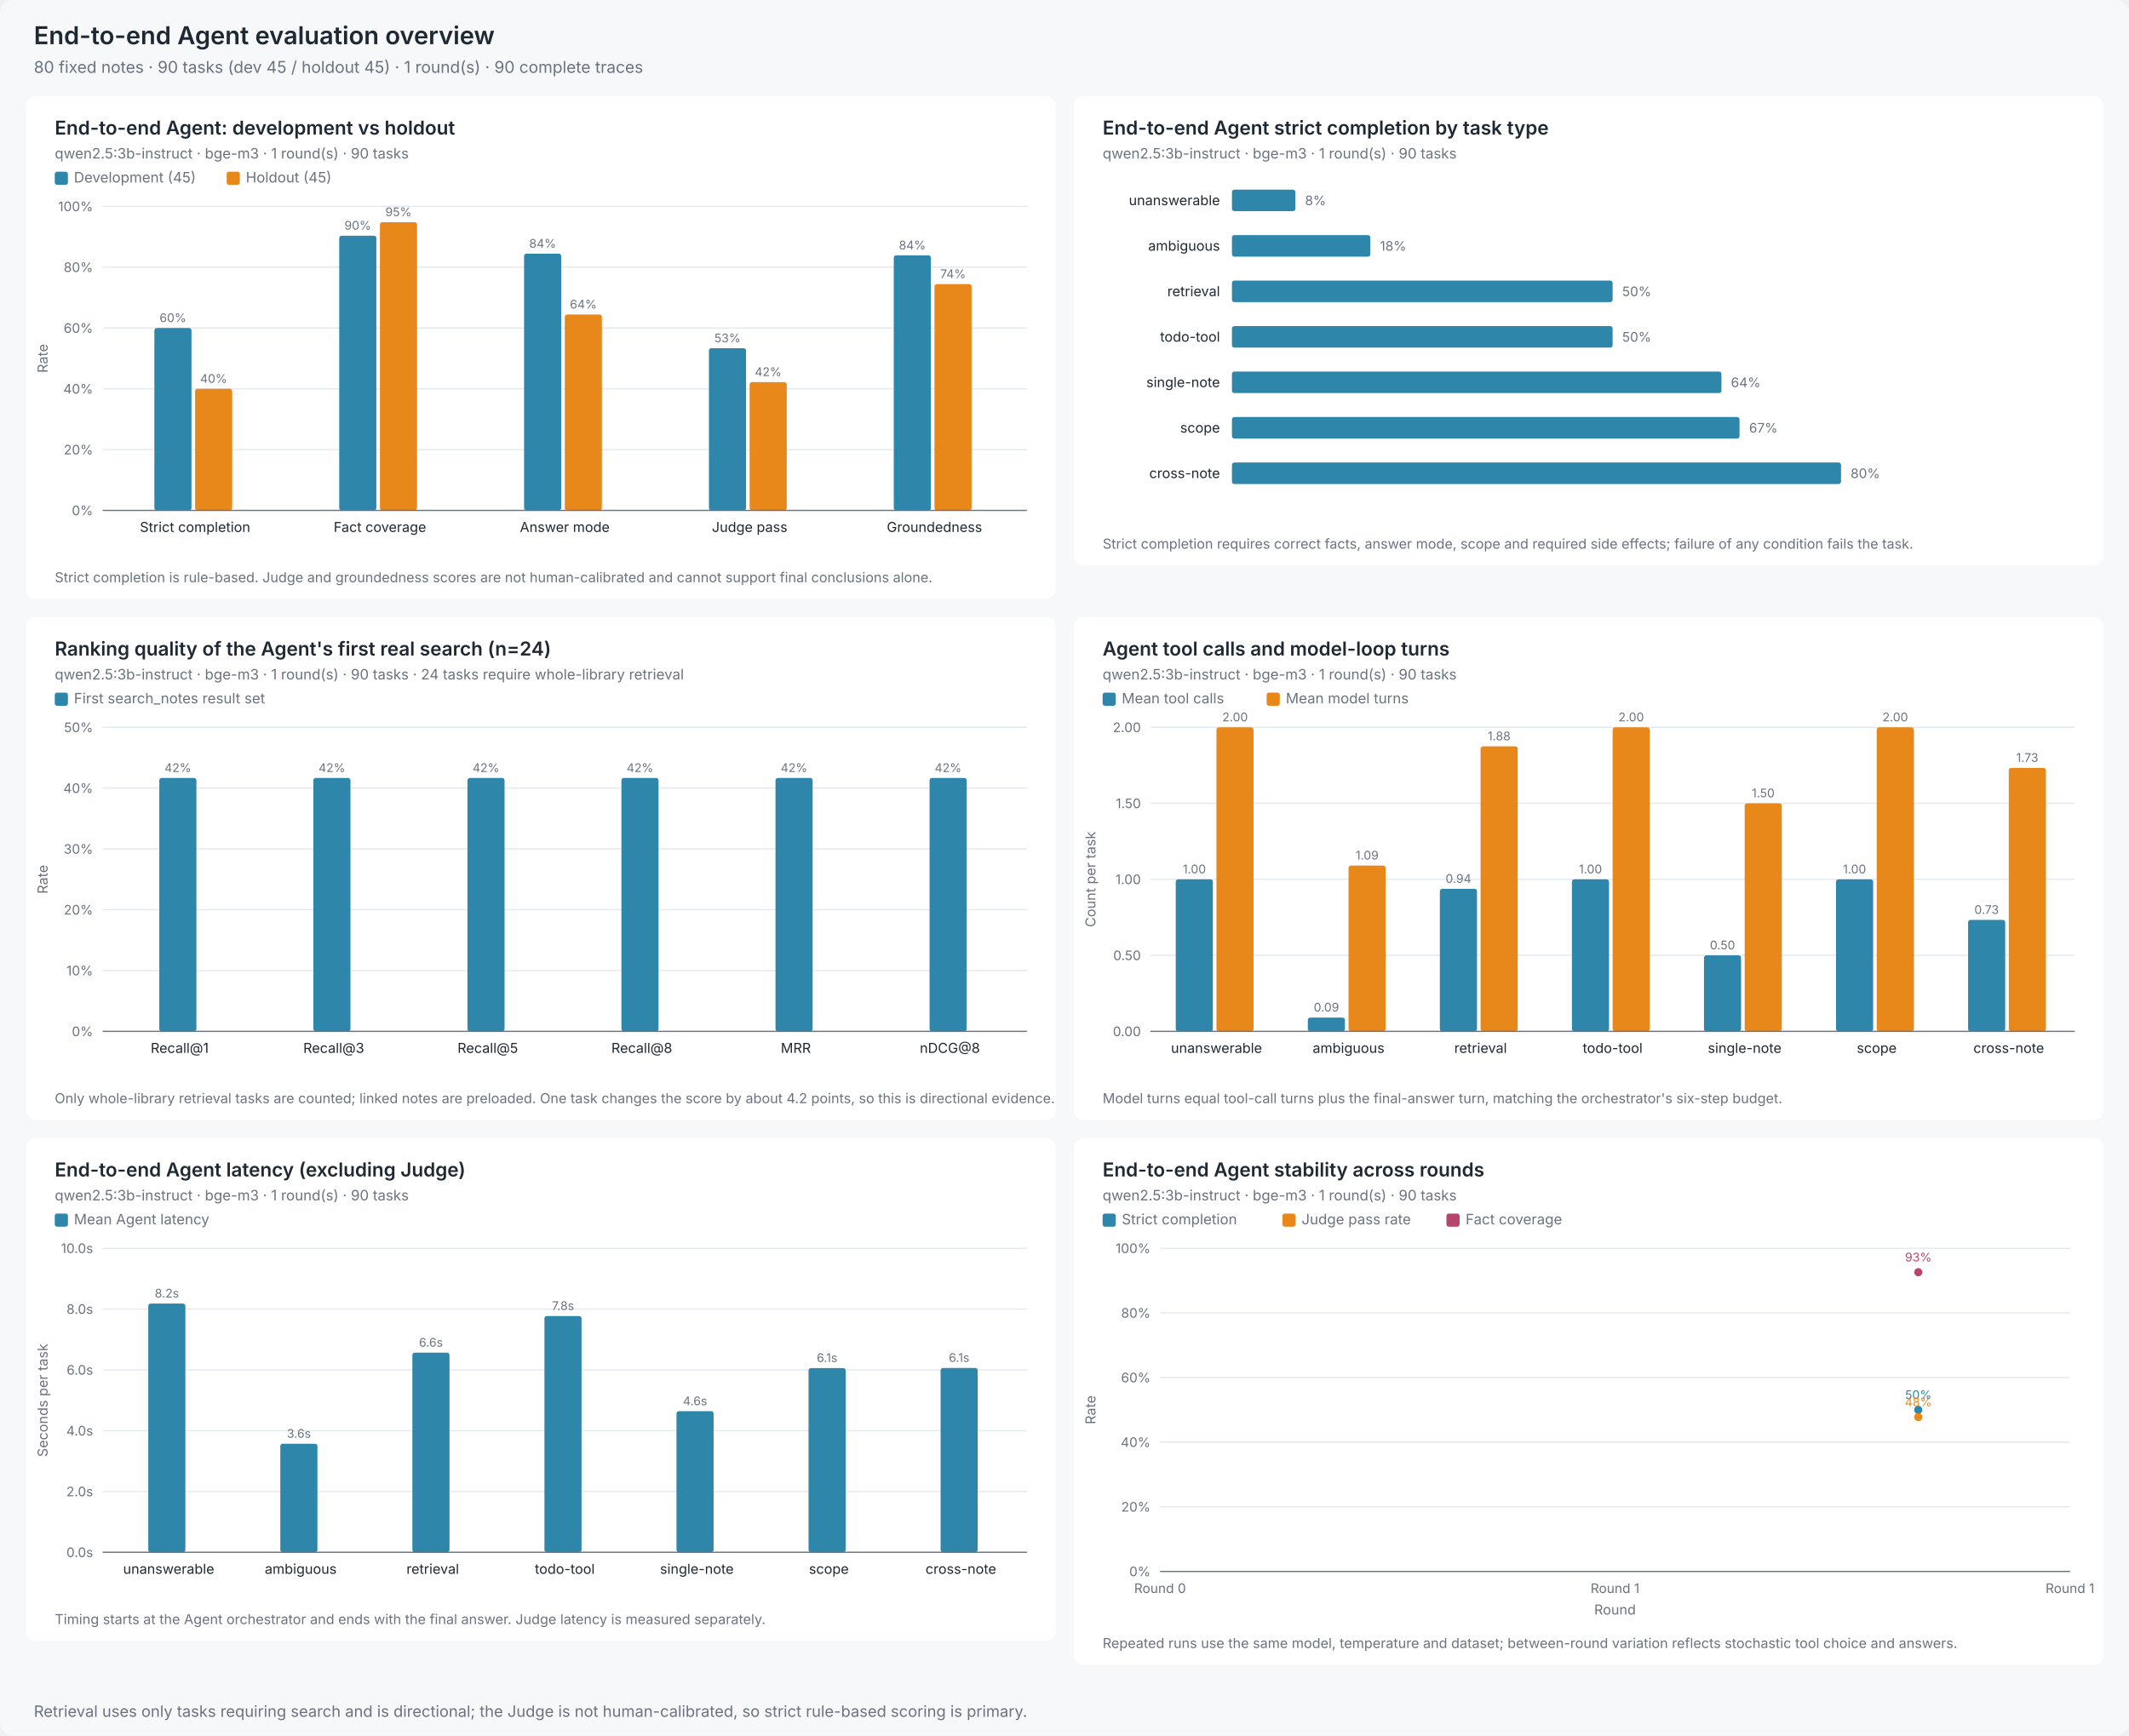
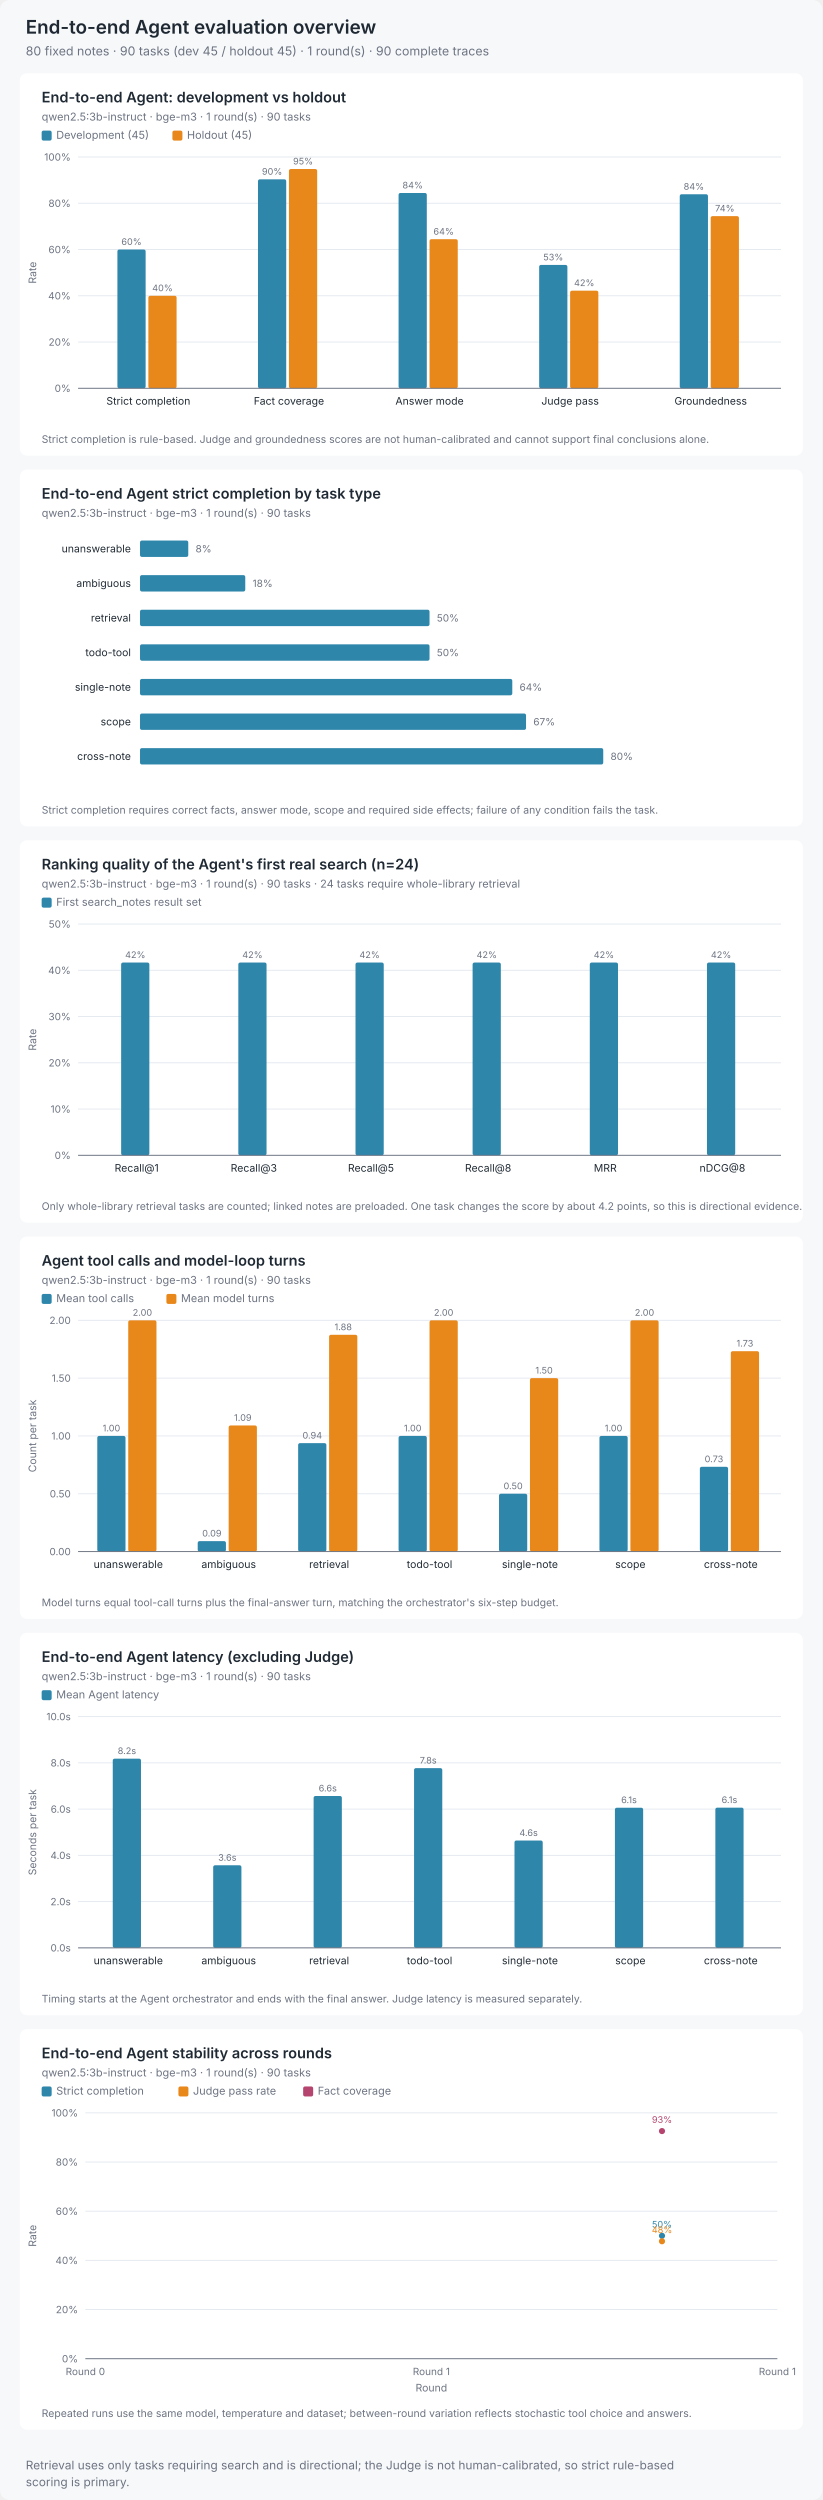
- <svg xmlns="http://www.w3.org/2000/svg" width="1636" height="1334" viewBox="0 0 1636 1334" role="img">
-   <rect width="1636" height="1334" fill="#F7F8FA" rx="10" />
+ <svg xmlns="http://www.w3.org/2000/svg" width="831" height="2526" viewBox="0 0 831 2526" role="img">
+   <rect width="831" height="2526" fill="#F7F8FA" rx="10" />
  <text x="26" y="34" font-family="-apple-system, BlinkMacSystemFont, 'Segoe UI', 'Noto Sans SC', 'Microsoft YaHei', sans-serif" font-size="19" fill="#1F2933" text-anchor="start" font-weight="600">End-to-end Agent evaluation overview</text>
  <text x="26" y="56" font-family="-apple-system, BlinkMacSystemFont, 'Segoe UI', 'Noto Sans SC', 'Microsoft YaHei', sans-serif" font-size="12.5" fill="#6B7280" text-anchor="start" font-weight="400">80 fixed notes · 90 tasks (dev 45 / holdout 45) · 1 round(s) · 90 complete traces</text>
  <svg x="20.0" y="74.0" width="791.2" height="386.4" viewBox="0 0 860 420">
    <svg width="860" height="420" viewBox="0 0 860 420" role="img">
      <rect width="860" height="420" fill="#FFFFFF" rx="8" />
      <text x="24" y="32" font-family="-apple-system, BlinkMacSystemFont, 'Segoe UI', 'Noto Sans SC', 'Microsoft YaHei', sans-serif" font-size="16" fill="#1F2933" text-anchor="start" font-weight="600">End-to-end Agent: development vs holdout</text>
      <text x="24" y="52" font-family="-apple-system, BlinkMacSystemFont, 'Segoe UI', 'Noto Sans SC', 'Microsoft YaHei', sans-serif" font-size="12" fill="#6B7280" text-anchor="start" font-weight="400">qwen2.5:3b-instruct · bge-m3 · 1 round(s) · 90 tasks</text>
      <rect x="24.0" y="63" width="11" height="11" rx="2" fill="#2E86AB" />
      <text x="40" y="72" font-family="-apple-system, BlinkMacSystemFont, 'Segoe UI', 'Noto Sans SC', 'Microsoft YaHei', sans-serif" font-size="12" fill="#6B7280" text-anchor="start" font-weight="400">Development (45)</text>
      <rect x="167.6" y="63" width="11" height="11" rx="2" fill="#E8871A" />
      <text x="183.6" y="72" font-family="-apple-system, BlinkMacSystemFont, 'Segoe UI', 'Noto Sans SC', 'Microsoft YaHei', sans-serif" font-size="12" fill="#6B7280" text-anchor="start" font-weight="400">Holdout (45)</text>
      <line x1="64" y1="346" x2="836" y2="346" stroke="#E3E8EF" />
      <text x="56" y="350" font-family="-apple-system, BlinkMacSystemFont, 'Segoe UI', 'Noto Sans SC', 'Microsoft YaHei', sans-serif" font-size="11" fill="#6B7280" text-anchor="end" font-weight="400">0%</text>
      <line x1="64" y1="295.2" x2="836" y2="295.2" stroke="#E3E8EF" />
      <text x="56" y="299.2" font-family="-apple-system, BlinkMacSystemFont, 'Segoe UI', 'Noto Sans SC', 'Microsoft YaHei', sans-serif" font-size="11" fill="#6B7280" text-anchor="end" font-weight="400">20%</text>
      <line x1="64" y1="244.4" x2="836" y2="244.4" stroke="#E3E8EF" />
      <text x="56" y="248.4" font-family="-apple-system, BlinkMacSystemFont, 'Segoe UI', 'Noto Sans SC', 'Microsoft YaHei', sans-serif" font-size="11" fill="#6B7280" text-anchor="end" font-weight="400">40%</text>
      <line x1="64" y1="193.6" x2="836" y2="193.6" stroke="#E3E8EF" />
      <text x="56" y="197.6" font-family="-apple-system, BlinkMacSystemFont, 'Segoe UI', 'Noto Sans SC', 'Microsoft YaHei', sans-serif" font-size="11" fill="#6B7280" text-anchor="end" font-weight="400">60%</text>
      <line x1="64" y1="142.8" x2="836" y2="142.8" stroke="#E3E8EF" />
      <text x="56" y="146.8" font-family="-apple-system, BlinkMacSystemFont, 'Segoe UI', 'Noto Sans SC', 'Microsoft YaHei', sans-serif" font-size="11" fill="#6B7280" text-anchor="end" font-weight="400">80%</text>
      <line x1="64" y1="92" x2="836" y2="92" stroke="#E3E8EF" />
      <text x="56" y="96" font-family="-apple-system, BlinkMacSystemFont, 'Segoe UI', 'Noto Sans SC', 'Microsoft YaHei', sans-serif" font-size="11" fill="#6B7280" text-anchor="end" font-weight="400">100%</text>
      <text x="18" y="219" font-family="-apple-system, BlinkMacSystemFont, 'Segoe UI', 'Noto Sans SC', 'Microsoft YaHei', sans-serif" font-size="11.5" fill="#6B7280" text-anchor="middle" font-weight="400" transform="rotate(-90 18 219)">Rate</text>
      <rect x="107.2" y="193.6" width="31.0" height="152.4" fill="#2E86AB" rx="2" />
      <text x="122.7" y="188.6" font-family="-apple-system, BlinkMacSystemFont, 'Segoe UI', 'Noto Sans SC', 'Microsoft YaHei', sans-serif" font-size="10" fill="#6B7280" text-anchor="middle" font-weight="400">60%</text>
      <rect x="141.2" y="244.4" width="31.0" height="101.6" fill="#E8871A" rx="2" />
      <text x="156.7" y="239.4" font-family="-apple-system, BlinkMacSystemFont, 'Segoe UI', 'Noto Sans SC', 'Microsoft YaHei', sans-serif" font-size="10" fill="#6B7280" text-anchor="middle" font-weight="400">40%</text>
      <text x="141.2" y="364" font-family="-apple-system, BlinkMacSystemFont, 'Segoe UI', 'Noto Sans SC', 'Microsoft YaHei', sans-serif" font-size="11.5" fill="#1F2933" text-anchor="middle" font-weight="400">Strict completion</text>
      <rect x="261.6" y="116.5" width="31.0" height="229.5" fill="#2E86AB" rx="2" />
      <text x="277.1" y="111.459" font-family="-apple-system, BlinkMacSystemFont, 'Segoe UI', 'Noto Sans SC', 'Microsoft YaHei', sans-serif" font-size="10" fill="#6B7280" text-anchor="middle" font-weight="400">90%</text>
      <rect x="295.6" y="105.2" width="31.0" height="240.8" fill="#E8871A" rx="2" />
      <text x="311.1" y="100.17" font-family="-apple-system, BlinkMacSystemFont, 'Segoe UI', 'Noto Sans SC', 'Microsoft YaHei', sans-serif" font-size="10" fill="#6B7280" text-anchor="middle" font-weight="400">95%</text>
      <text x="295.6" y="364" font-family="-apple-system, BlinkMacSystemFont, 'Segoe UI', 'Noto Sans SC', 'Microsoft YaHei', sans-serif" font-size="11.5" fill="#1F2933" text-anchor="middle" font-weight="400">Fact coverage</text>
      <rect x="416.0" y="131.5" width="31.0" height="214.5" fill="#2E86AB" rx="2" />
      <text x="431.5" y="126.511" font-family="-apple-system, BlinkMacSystemFont, 'Segoe UI', 'Noto Sans SC', 'Microsoft YaHei', sans-serif" font-size="10" fill="#6B7280" text-anchor="middle" font-weight="400">84%</text>
      <rect x="450.0" y="182.3" width="31.0" height="163.7" fill="#E8871A" rx="2" />
      <text x="465.5" y="177.311" font-family="-apple-system, BlinkMacSystemFont, 'Segoe UI', 'Noto Sans SC', 'Microsoft YaHei', sans-serif" font-size="10" fill="#6B7280" text-anchor="middle" font-weight="400">64%</text>
      <text x="450" y="364" font-family="-apple-system, BlinkMacSystemFont, 'Segoe UI', 'Noto Sans SC', 'Microsoft YaHei', sans-serif" font-size="11.5" fill="#1F2933" text-anchor="middle" font-weight="400">Answer mode</text>
      <rect x="570.4" y="210.5" width="31.0" height="135.5" fill="#2E86AB" rx="2" />
      <text x="585.9" y="205.533" font-family="-apple-system, BlinkMacSystemFont, 'Segoe UI', 'Noto Sans SC', 'Microsoft YaHei', sans-serif" font-size="10" fill="#6B7280" text-anchor="middle" font-weight="400">53%</text>
      <rect x="604.4" y="238.8" width="31.0" height="107.2" fill="#E8871A" rx="2" />
      <text x="619.9" y="233.756" font-family="-apple-system, BlinkMacSystemFont, 'Segoe UI', 'Noto Sans SC', 'Microsoft YaHei', sans-serif" font-size="10" fill="#6B7280" text-anchor="middle" font-weight="400">42%</text>
      <text x="604.4" y="364" font-family="-apple-system, BlinkMacSystemFont, 'Segoe UI', 'Noto Sans SC', 'Microsoft YaHei', sans-serif" font-size="11.5" fill="#1F2933" text-anchor="middle" font-weight="400">Judge pass</text>
      <rect x="724.8" y="132.9" width="31.0" height="213.1" fill="#2E86AB" rx="2" />
      <text x="740.3" y="127.922" font-family="-apple-system, BlinkMacSystemFont, 'Segoe UI', 'Noto Sans SC', 'Microsoft YaHei', sans-serif" font-size="10" fill="#6B7280" text-anchor="middle" font-weight="400">84%</text>
      <rect x="758.8" y="156.9" width="31.0" height="189.1" fill="#E8871A" rx="2" />
      <text x="774.3" y="151.911" font-family="-apple-system, BlinkMacSystemFont, 'Segoe UI', 'Noto Sans SC', 'Microsoft YaHei', sans-serif" font-size="10" fill="#6B7280" text-anchor="middle" font-weight="400">74%</text>
      <text x="758.8" y="364" font-family="-apple-system, BlinkMacSystemFont, 'Segoe UI', 'Noto Sans SC', 'Microsoft YaHei', sans-serif" font-size="11.5" fill="#1F2933" text-anchor="middle" font-weight="400">Groundedness</text>
      <line x1="64" y1="346" x2="836" y2="346" stroke="#6B7280" />
      <text x="24" y="406" font-family="-apple-system, BlinkMacSystemFont, 'Segoe UI', 'Noto Sans SC', 'Microsoft YaHei', sans-serif" font-size="11.5" fill="#6B7280" text-anchor="start" font-weight="400">Strict completion is rule-based. Judge and groundedness scores are not human-calibrated and cannot support final conclusions alone.</text>
    </svg>
  </svg>
-   <svg x="825.2" y="74.0" width="791.2" height="360.6" viewBox="0 0 860 392">
+   <svg x="20.0" y="474.4" width="791.2" height="360.6" viewBox="0 0 860 392">
    <svg width="860" height="392" viewBox="0 0 860 392" role="img">
      <rect width="860" height="392" fill="#FFFFFF" rx="8" />
      <text x="24" y="32" font-family="-apple-system, BlinkMacSystemFont, 'Segoe UI', 'Noto Sans SC', 'Microsoft YaHei', sans-serif" font-size="16" fill="#1F2933" text-anchor="start" font-weight="600">End-to-end Agent strict completion by task type</text>
      <text x="24" y="52" font-family="-apple-system, BlinkMacSystemFont, 'Segoe UI', 'Noto Sans SC', 'Microsoft YaHei', sans-serif" font-size="12" fill="#6B7280" text-anchor="start" font-weight="400">qwen2.5:3b-instruct · bge-m3 · 1 round(s) · 90 tasks</text>
      <text x="122" y="91" font-family="-apple-system, BlinkMacSystemFont, 'Segoe UI', 'Noto Sans SC', 'Microsoft YaHei', sans-serif" font-size="11.5" fill="#1F2933" text-anchor="end" font-weight="400">unanswerable</text>
      <rect x="132" y="78" width="53.0" height="18" fill="#2E86AB" rx="2" />
      <text x="193" y="91" font-family="-apple-system, BlinkMacSystemFont, 'Segoe UI', 'Noto Sans SC', 'Microsoft YaHei', sans-serif" font-size="11" fill="#6B7280" text-anchor="start" font-weight="400">8%</text>
      <text x="122" y="129" font-family="-apple-system, BlinkMacSystemFont, 'Segoe UI', 'Noto Sans SC', 'Microsoft YaHei', sans-serif" font-size="11.5" fill="#1F2933" text-anchor="end" font-weight="400">ambiguous</text>
      <rect x="132" y="116" width="115.6" height="18" fill="#2E86AB" rx="2" />
      <text x="255.636" y="129" font-family="-apple-system, BlinkMacSystemFont, 'Segoe UI', 'Noto Sans SC', 'Microsoft YaHei', sans-serif" font-size="11" fill="#6B7280" text-anchor="start" font-weight="400">18%</text>
      <text x="122" y="167" font-family="-apple-system, BlinkMacSystemFont, 'Segoe UI', 'Noto Sans SC', 'Microsoft YaHei', sans-serif" font-size="11.5" fill="#1F2933" text-anchor="end" font-weight="400">retrieval</text>
      <rect x="132" y="154" width="318.0" height="18" fill="#2E86AB" rx="2" />
      <text x="458" y="167" font-family="-apple-system, BlinkMacSystemFont, 'Segoe UI', 'Noto Sans SC', 'Microsoft YaHei', sans-serif" font-size="11" fill="#6B7280" text-anchor="start" font-weight="400">50%</text>
      <text x="122" y="205" font-family="-apple-system, BlinkMacSystemFont, 'Segoe UI', 'Noto Sans SC', 'Microsoft YaHei', sans-serif" font-size="11.5" fill="#1F2933" text-anchor="end" font-weight="400">todo-tool</text>
      <rect x="132" y="192" width="318.0" height="18" fill="#2E86AB" rx="2" />
      <text x="458" y="205" font-family="-apple-system, BlinkMacSystemFont, 'Segoe UI', 'Noto Sans SC', 'Microsoft YaHei', sans-serif" font-size="11" fill="#6B7280" text-anchor="start" font-weight="400">50%</text>
      <text x="122" y="243" font-family="-apple-system, BlinkMacSystemFont, 'Segoe UI', 'Noto Sans SC', 'Microsoft YaHei', sans-serif" font-size="11.5" fill="#1F2933" text-anchor="end" font-weight="400">single-note</text>
      <rect x="132" y="230" width="408.9" height="18" fill="#2E86AB" rx="2" />
      <text x="548.857" y="243" font-family="-apple-system, BlinkMacSystemFont, 'Segoe UI', 'Noto Sans SC', 'Microsoft YaHei', sans-serif" font-size="11" fill="#6B7280" text-anchor="start" font-weight="400">64%</text>
      <text x="122" y="281" font-family="-apple-system, BlinkMacSystemFont, 'Segoe UI', 'Noto Sans SC', 'Microsoft YaHei', sans-serif" font-size="11.5" fill="#1F2933" text-anchor="end" font-weight="400">scope</text>
      <rect x="132" y="268" width="424.0" height="18" fill="#2E86AB" rx="2" />
      <text x="564" y="281" font-family="-apple-system, BlinkMacSystemFont, 'Segoe UI', 'Noto Sans SC', 'Microsoft YaHei', sans-serif" font-size="11" fill="#6B7280" text-anchor="start" font-weight="400">67%</text>
      <text x="122" y="319" font-family="-apple-system, BlinkMacSystemFont, 'Segoe UI', 'Noto Sans SC', 'Microsoft YaHei', sans-serif" font-size="11.5" fill="#1F2933" text-anchor="end" font-weight="400">cross-note</text>
      <rect x="132" y="306" width="508.8" height="18" fill="#2E86AB" rx="2" />
      <text x="648.8" y="319" font-family="-apple-system, BlinkMacSystemFont, 'Segoe UI', 'Noto Sans SC', 'Microsoft YaHei', sans-serif" font-size="11" fill="#6B7280" text-anchor="start" font-weight="400">80%</text>
      <text x="24" y="378" font-family="-apple-system, BlinkMacSystemFont, 'Segoe UI', 'Noto Sans SC', 'Microsoft YaHei', sans-serif" font-size="11.5" fill="#6B7280" text-anchor="start" font-weight="400">Strict completion requires correct facts, answer mode, scope and required side effects; failure of any condition fails the task.</text>
    </svg>
  </svg>
-   <svg x="20.0" y="474.4" width="791.2" height="386.4" viewBox="0 0 860 420">
+   <svg x="20.0" y="849.0" width="791.2" height="386.4" viewBox="0 0 860 420">
    <svg width="860" height="420" viewBox="0 0 860 420" role="img">
      <rect width="860" height="420" fill="#FFFFFF" rx="8" />
      <text x="24" y="32" font-family="-apple-system, BlinkMacSystemFont, 'Segoe UI', 'Noto Sans SC', 'Microsoft YaHei', sans-serif" font-size="16" fill="#1F2933" text-anchor="start" font-weight="600">Ranking quality of the Agent's first real search (n=24)</text>
      <text x="24" y="52" font-family="-apple-system, BlinkMacSystemFont, 'Segoe UI', 'Noto Sans SC', 'Microsoft YaHei', sans-serif" font-size="12" fill="#6B7280" text-anchor="start" font-weight="400">qwen2.5:3b-instruct · bge-m3 · 1 round(s) · 90 tasks · 24 tasks require whole-library retrieval</text>
      <rect x="24.0" y="63" width="11" height="11" rx="2" fill="#2E86AB" />
      <text x="40" y="72" font-family="-apple-system, BlinkMacSystemFont, 'Segoe UI', 'Noto Sans SC', 'Microsoft YaHei', sans-serif" font-size="12" fill="#6B7280" text-anchor="start" font-weight="400">First search_notes result set</text>
      <line x1="64" y1="346" x2="836" y2="346" stroke="#E3E8EF" />
      <text x="56" y="350" font-family="-apple-system, BlinkMacSystemFont, 'Segoe UI', 'Noto Sans SC', 'Microsoft YaHei', sans-serif" font-size="11" fill="#6B7280" text-anchor="end" font-weight="400">0%</text>
      <line x1="64" y1="295.2" x2="836" y2="295.2" stroke="#E3E8EF" />
      <text x="56" y="299.2" font-family="-apple-system, BlinkMacSystemFont, 'Segoe UI', 'Noto Sans SC', 'Microsoft YaHei', sans-serif" font-size="11" fill="#6B7280" text-anchor="end" font-weight="400">10%</text>
      <line x1="64" y1="244.4" x2="836" y2="244.4" stroke="#E3E8EF" />
      <text x="56" y="248.4" font-family="-apple-system, BlinkMacSystemFont, 'Segoe UI', 'Noto Sans SC', 'Microsoft YaHei', sans-serif" font-size="11" fill="#6B7280" text-anchor="end" font-weight="400">20%</text>
      <line x1="64" y1="193.6" x2="836" y2="193.6" stroke="#E3E8EF" />
      <text x="56" y="197.6" font-family="-apple-system, BlinkMacSystemFont, 'Segoe UI', 'Noto Sans SC', 'Microsoft YaHei', sans-serif" font-size="11" fill="#6B7280" text-anchor="end" font-weight="400">30%</text>
      <line x1="64" y1="142.8" x2="836" y2="142.8" stroke="#E3E8EF" />
      <text x="56" y="146.8" font-family="-apple-system, BlinkMacSystemFont, 'Segoe UI', 'Noto Sans SC', 'Microsoft YaHei', sans-serif" font-size="11" fill="#6B7280" text-anchor="end" font-weight="400">40%</text>
      <line x1="64" y1="92" x2="836" y2="92" stroke="#E3E8EF" />
      <text x="56" y="96" font-family="-apple-system, BlinkMacSystemFont, 'Segoe UI', 'Noto Sans SC', 'Microsoft YaHei', sans-serif" font-size="11" fill="#6B7280" text-anchor="end" font-weight="400">50%</text>
      <text x="18" y="219" font-family="-apple-system, BlinkMacSystemFont, 'Segoe UI', 'Noto Sans SC', 'Microsoft YaHei', sans-serif" font-size="11.5" fill="#6B7280" text-anchor="middle" font-weight="400" transform="rotate(-90 18 219)">Rate</text>
      <rect x="111.3" y="134.3" width="31.0" height="211.7" fill="#2E86AB" rx="2" />
      <text x="126.833" y="129.333" font-family="-apple-system, BlinkMacSystemFont, 'Segoe UI', 'Noto Sans SC', 'Microsoft YaHei', sans-serif" font-size="10" fill="#6B7280" text-anchor="middle" font-weight="400">42%</text>
      <text x="128.333" y="364" font-family="-apple-system, BlinkMacSystemFont, 'Segoe UI', 'Noto Sans SC', 'Microsoft YaHei', sans-serif" font-size="11.5" fill="#1F2933" text-anchor="middle" font-weight="400">Recall@1</text>
      <rect x="240.0" y="134.3" width="31.0" height="211.7" fill="#2E86AB" rx="2" />
      <text x="255.5" y="129.333" font-family="-apple-system, BlinkMacSystemFont, 'Segoe UI', 'Noto Sans SC', 'Microsoft YaHei', sans-serif" font-size="10" fill="#6B7280" text-anchor="middle" font-weight="400">42%</text>
      <text x="257" y="364" font-family="-apple-system, BlinkMacSystemFont, 'Segoe UI', 'Noto Sans SC', 'Microsoft YaHei', sans-serif" font-size="11.5" fill="#1F2933" text-anchor="middle" font-weight="400">Recall@3</text>
      <rect x="368.7" y="134.3" width="31.0" height="211.7" fill="#2E86AB" rx="2" />
      <text x="384.167" y="129.333" font-family="-apple-system, BlinkMacSystemFont, 'Segoe UI', 'Noto Sans SC', 'Microsoft YaHei', sans-serif" font-size="10" fill="#6B7280" text-anchor="middle" font-weight="400">42%</text>
      <text x="385.667" y="364" font-family="-apple-system, BlinkMacSystemFont, 'Segoe UI', 'Noto Sans SC', 'Microsoft YaHei', sans-serif" font-size="11.5" fill="#1F2933" text-anchor="middle" font-weight="400">Recall@5</text>
      <rect x="497.3" y="134.3" width="31.0" height="211.7" fill="#2E86AB" rx="2" />
      <text x="512.833" y="129.333" font-family="-apple-system, BlinkMacSystemFont, 'Segoe UI', 'Noto Sans SC', 'Microsoft YaHei', sans-serif" font-size="10" fill="#6B7280" text-anchor="middle" font-weight="400">42%</text>
      <text x="514.333" y="364" font-family="-apple-system, BlinkMacSystemFont, 'Segoe UI', 'Noto Sans SC', 'Microsoft YaHei', sans-serif" font-size="11.5" fill="#1F2933" text-anchor="middle" font-weight="400">Recall@8</text>
      <rect x="626.0" y="134.3" width="31.0" height="211.7" fill="#2E86AB" rx="2" />
      <text x="641.5" y="129.333" font-family="-apple-system, BlinkMacSystemFont, 'Segoe UI', 'Noto Sans SC', 'Microsoft YaHei', sans-serif" font-size="10" fill="#6B7280" text-anchor="middle" font-weight="400">42%</text>
      <text x="643" y="364" font-family="-apple-system, BlinkMacSystemFont, 'Segoe UI', 'Noto Sans SC', 'Microsoft YaHei', sans-serif" font-size="11.5" fill="#1F2933" text-anchor="middle" font-weight="400">MRR</text>
      <rect x="754.7" y="134.3" width="31.0" height="211.7" fill="#2E86AB" rx="2" />
      <text x="770.167" y="129.333" font-family="-apple-system, BlinkMacSystemFont, 'Segoe UI', 'Noto Sans SC', 'Microsoft YaHei', sans-serif" font-size="10" fill="#6B7280" text-anchor="middle" font-weight="400">42%</text>
      <text x="771.667" y="364" font-family="-apple-system, BlinkMacSystemFont, 'Segoe UI', 'Noto Sans SC', 'Microsoft YaHei', sans-serif" font-size="11.5" fill="#1F2933" text-anchor="middle" font-weight="400">nDCG@8</text>
      <line x1="64" y1="346" x2="836" y2="346" stroke="#6B7280" />
      <text x="24" y="406" font-family="-apple-system, BlinkMacSystemFont, 'Segoe UI', 'Noto Sans SC', 'Microsoft YaHei', sans-serif" font-size="11.5" fill="#6B7280" text-anchor="start" font-weight="400">Only whole-library retrieval tasks are counted; linked notes are preloaded. One task changes the score by about 4.2 points, so this is directional evidence.</text>
    </svg>
  </svg>
-   <svg x="825.2" y="474.4" width="791.2" height="386.4" viewBox="0 0 860 420">
+   <svg x="20.0" y="1249.4" width="791.2" height="386.4" viewBox="0 0 860 420">
    <svg width="860" height="420" viewBox="0 0 860 420" role="img">
      <rect width="860" height="420" fill="#FFFFFF" rx="8" />
      <text x="24" y="32" font-family="-apple-system, BlinkMacSystemFont, 'Segoe UI', 'Noto Sans SC', 'Microsoft YaHei', sans-serif" font-size="16" fill="#1F2933" text-anchor="start" font-weight="600">Agent tool calls and model-loop turns</text>
      <text x="24" y="52" font-family="-apple-system, BlinkMacSystemFont, 'Segoe UI', 'Noto Sans SC', 'Microsoft YaHei', sans-serif" font-size="12" fill="#6B7280" text-anchor="start" font-weight="400">qwen2.5:3b-instruct · bge-m3 · 1 round(s) · 90 tasks</text>
      <rect x="24.0" y="63" width="11" height="11" rx="2" fill="#2E86AB" />
      <text x="40" y="72" font-family="-apple-system, BlinkMacSystemFont, 'Segoe UI', 'Noto Sans SC', 'Microsoft YaHei', sans-serif" font-size="12" fill="#6B7280" text-anchor="start" font-weight="400">Mean tool calls</text>
      <rect x="161.0" y="63" width="11" height="11" rx="2" fill="#E8871A" />
      <text x="177" y="72" font-family="-apple-system, BlinkMacSystemFont, 'Segoe UI', 'Noto Sans SC', 'Microsoft YaHei', sans-serif" font-size="12" fill="#6B7280" text-anchor="start" font-weight="400">Mean model turns</text>
      <line x1="64" y1="346" x2="836" y2="346" stroke="#E3E8EF" />
      <text x="56" y="350" font-family="-apple-system, BlinkMacSystemFont, 'Segoe UI', 'Noto Sans SC', 'Microsoft YaHei', sans-serif" font-size="11" fill="#6B7280" text-anchor="end" font-weight="400">0.00</text>
      <line x1="64" y1="282.5" x2="836" y2="282.5" stroke="#E3E8EF" />
      <text x="56" y="286.5" font-family="-apple-system, BlinkMacSystemFont, 'Segoe UI', 'Noto Sans SC', 'Microsoft YaHei', sans-serif" font-size="11" fill="#6B7280" text-anchor="end" font-weight="400">0.50</text>
      <line x1="64" y1="219" x2="836" y2="219" stroke="#E3E8EF" />
      <text x="56" y="223" font-family="-apple-system, BlinkMacSystemFont, 'Segoe UI', 'Noto Sans SC', 'Microsoft YaHei', sans-serif" font-size="11" fill="#6B7280" text-anchor="end" font-weight="400">1.00</text>
      <line x1="64" y1="155.5" x2="836" y2="155.5" stroke="#E3E8EF" />
      <text x="56" y="159.5" font-family="-apple-system, BlinkMacSystemFont, 'Segoe UI', 'Noto Sans SC', 'Microsoft YaHei', sans-serif" font-size="11" fill="#6B7280" text-anchor="end" font-weight="400">1.50</text>
      <line x1="64" y1="92" x2="836" y2="92" stroke="#E3E8EF" />
      <text x="56" y="96" font-family="-apple-system, BlinkMacSystemFont, 'Segoe UI', 'Noto Sans SC', 'Microsoft YaHei', sans-serif" font-size="11" fill="#6B7280" text-anchor="end" font-weight="400">2.00</text>
      <text x="18" y="219" font-family="-apple-system, BlinkMacSystemFont, 'Segoe UI', 'Noto Sans SC', 'Microsoft YaHei', sans-serif" font-size="11.5" fill="#6B7280" text-anchor="middle" font-weight="400" transform="rotate(-90 18 219)">Count per task</text>
      <rect x="85.1" y="219.0" width="31.0" height="127.0" fill="#2E86AB" rx="2" />
      <text x="100.643" y="214" font-family="-apple-system, BlinkMacSystemFont, 'Segoe UI', 'Noto Sans SC', 'Microsoft YaHei', sans-serif" font-size="10" fill="#6B7280" text-anchor="middle" font-weight="400">1.00</text>
      <rect x="119.1" y="92.0" width="31.0" height="254.0" fill="#E8871A" rx="2" />
      <text x="134.643" y="87" font-family="-apple-system, BlinkMacSystemFont, 'Segoe UI', 'Noto Sans SC', 'Microsoft YaHei', sans-serif" font-size="10" fill="#6B7280" text-anchor="middle" font-weight="400">2.00</text>
      <text x="119.143" y="364" font-family="-apple-system, BlinkMacSystemFont, 'Segoe UI', 'Noto Sans SC', 'Microsoft YaHei', sans-serif" font-size="11.5" fill="#1F2933" text-anchor="middle" font-weight="400">unanswerable</text>
      <rect x="195.4" y="334.5" width="31.0" height="11.5" fill="#2E86AB" rx="2" />
      <text x="210.929" y="329.455" font-family="-apple-system, BlinkMacSystemFont, 'Segoe UI', 'Noto Sans SC', 'Microsoft YaHei', sans-serif" font-size="10" fill="#6B7280" text-anchor="middle" font-weight="400">0.09</text>
      <rect x="229.4" y="207.5" width="31.0" height="138.5" fill="#E8871A" rx="2" />
      <text x="244.929" y="202.455" font-family="-apple-system, BlinkMacSystemFont, 'Segoe UI', 'Noto Sans SC', 'Microsoft YaHei', sans-serif" font-size="10" fill="#6B7280" text-anchor="middle" font-weight="400">1.09</text>
      <text x="229.429" y="364" font-family="-apple-system, BlinkMacSystemFont, 'Segoe UI', 'Noto Sans SC', 'Microsoft YaHei', sans-serif" font-size="11.5" fill="#1F2933" text-anchor="middle" font-weight="400">ambiguous</text>
      <rect x="305.7" y="226.9" width="31.0" height="119.1" fill="#2E86AB" rx="2" />
      <text x="321.214" y="221.938" font-family="-apple-system, BlinkMacSystemFont, 'Segoe UI', 'Noto Sans SC', 'Microsoft YaHei', sans-serif" font-size="10" fill="#6B7280" text-anchor="middle" font-weight="400">0.94</text>
      <rect x="339.7" y="107.9" width="31.0" height="238.1" fill="#E8871A" rx="2" />
      <text x="355.214" y="102.875" font-family="-apple-system, BlinkMacSystemFont, 'Segoe UI', 'Noto Sans SC', 'Microsoft YaHei', sans-serif" font-size="10" fill="#6B7280" text-anchor="middle" font-weight="400">1.88</text>
      <text x="339.714" y="364" font-family="-apple-system, BlinkMacSystemFont, 'Segoe UI', 'Noto Sans SC', 'Microsoft YaHei', sans-serif" font-size="11.5" fill="#1F2933" text-anchor="middle" font-weight="400">retrieval</text>
      <rect x="416.0" y="219.0" width="31.0" height="127.0" fill="#2E86AB" rx="2" />
      <text x="431.5" y="214" font-family="-apple-system, BlinkMacSystemFont, 'Segoe UI', 'Noto Sans SC', 'Microsoft YaHei', sans-serif" font-size="10" fill="#6B7280" text-anchor="middle" font-weight="400">1.00</text>
      <rect x="450.0" y="92.0" width="31.0" height="254.0" fill="#E8871A" rx="2" />
      <text x="465.5" y="87" font-family="-apple-system, BlinkMacSystemFont, 'Segoe UI', 'Noto Sans SC', 'Microsoft YaHei', sans-serif" font-size="10" fill="#6B7280" text-anchor="middle" font-weight="400">2.00</text>
      <text x="450" y="364" font-family="-apple-system, BlinkMacSystemFont, 'Segoe UI', 'Noto Sans SC', 'Microsoft YaHei', sans-serif" font-size="11.5" fill="#1F2933" text-anchor="middle" font-weight="400">todo-tool</text>
      <rect x="526.3" y="282.5" width="31.0" height="63.5" fill="#2E86AB" rx="2" />
      <text x="541.786" y="277.5" font-family="-apple-system, BlinkMacSystemFont, 'Segoe UI', 'Noto Sans SC', 'Microsoft YaHei', sans-serif" font-size="10" fill="#6B7280" text-anchor="middle" font-weight="400">0.50</text>
      <rect x="560.3" y="155.5" width="31.0" height="190.5" fill="#E8871A" rx="2" />
      <text x="575.786" y="150.5" font-family="-apple-system, BlinkMacSystemFont, 'Segoe UI', 'Noto Sans SC', 'Microsoft YaHei', sans-serif" font-size="10" fill="#6B7280" text-anchor="middle" font-weight="400">1.50</text>
      <text x="560.286" y="364" font-family="-apple-system, BlinkMacSystemFont, 'Segoe UI', 'Noto Sans SC', 'Microsoft YaHei', sans-serif" font-size="11.5" fill="#1F2933" text-anchor="middle" font-weight="400">single-note</text>
      <rect x="636.6" y="219.0" width="31.0" height="127.0" fill="#2E86AB" rx="2" />
      <text x="652.071" y="214" font-family="-apple-system, BlinkMacSystemFont, 'Segoe UI', 'Noto Sans SC', 'Microsoft YaHei', sans-serif" font-size="10" fill="#6B7280" text-anchor="middle" font-weight="400">1.00</text>
      <rect x="670.6" y="92.0" width="31.0" height="254.0" fill="#E8871A" rx="2" />
      <text x="686.071" y="87" font-family="-apple-system, BlinkMacSystemFont, 'Segoe UI', 'Noto Sans SC', 'Microsoft YaHei', sans-serif" font-size="10" fill="#6B7280" text-anchor="middle" font-weight="400">2.00</text>
      <text x="670.571" y="364" font-family="-apple-system, BlinkMacSystemFont, 'Segoe UI', 'Noto Sans SC', 'Microsoft YaHei', sans-serif" font-size="11.5" fill="#1F2933" text-anchor="middle" font-weight="400">scope</text>
      <rect x="746.9" y="252.9" width="31.0" height="93.1" fill="#2E86AB" rx="2" />
      <text x="762.357" y="247.867" font-family="-apple-system, BlinkMacSystemFont, 'Segoe UI', 'Noto Sans SC', 'Microsoft YaHei', sans-serif" font-size="10" fill="#6B7280" text-anchor="middle" font-weight="400">0.73</text>
      <rect x="780.9" y="125.9" width="31.0" height="220.1" fill="#E8871A" rx="2" />
      <text x="796.357" y="120.867" font-family="-apple-system, BlinkMacSystemFont, 'Segoe UI', 'Noto Sans SC', 'Microsoft YaHei', sans-serif" font-size="10" fill="#6B7280" text-anchor="middle" font-weight="400">1.73</text>
      <text x="780.857" y="364" font-family="-apple-system, BlinkMacSystemFont, 'Segoe UI', 'Noto Sans SC', 'Microsoft YaHei', sans-serif" font-size="11.5" fill="#1F2933" text-anchor="middle" font-weight="400">cross-note</text>
      <line x1="64" y1="346" x2="836" y2="346" stroke="#6B7280" />
      <text x="24" y="406" font-family="-apple-system, BlinkMacSystemFont, 'Segoe UI', 'Noto Sans SC', 'Microsoft YaHei', sans-serif" font-size="11.5" fill="#6B7280" text-anchor="start" font-weight="400">Model turns equal tool-call turns plus the final-answer turn, matching the orchestrator's six-step budget.</text>
    </svg>
  </svg>
-   <svg x="20.0" y="874.8" width="791.2" height="386.4" viewBox="0 0 860 420">
+   <svg x="20.0" y="1649.8" width="791.2" height="386.4" viewBox="0 0 860 420">
    <svg width="860" height="420" viewBox="0 0 860 420" role="img">
      <rect width="860" height="420" fill="#FFFFFF" rx="8" />
      <text x="24" y="32" font-family="-apple-system, BlinkMacSystemFont, 'Segoe UI', 'Noto Sans SC', 'Microsoft YaHei', sans-serif" font-size="16" fill="#1F2933" text-anchor="start" font-weight="600">End-to-end Agent latency (excluding Judge)</text>
      <text x="24" y="52" font-family="-apple-system, BlinkMacSystemFont, 'Segoe UI', 'Noto Sans SC', 'Microsoft YaHei', sans-serif" font-size="12" fill="#6B7280" text-anchor="start" font-weight="400">qwen2.5:3b-instruct · bge-m3 · 1 round(s) · 90 tasks</text>
      <rect x="24.0" y="63" width="11" height="11" rx="2" fill="#2E86AB" />
      <text x="40" y="72" font-family="-apple-system, BlinkMacSystemFont, 'Segoe UI', 'Noto Sans SC', 'Microsoft YaHei', sans-serif" font-size="12" fill="#6B7280" text-anchor="start" font-weight="400">Mean Agent latency</text>
      <line x1="64" y1="346" x2="836" y2="346" stroke="#E3E8EF" />
      <text x="56" y="350" font-family="-apple-system, BlinkMacSystemFont, 'Segoe UI', 'Noto Sans SC', 'Microsoft YaHei', sans-serif" font-size="11" fill="#6B7280" text-anchor="end" font-weight="400">0.0s</text>
      <line x1="64" y1="295.2" x2="836" y2="295.2" stroke="#E3E8EF" />
      <text x="56" y="299.2" font-family="-apple-system, BlinkMacSystemFont, 'Segoe UI', 'Noto Sans SC', 'Microsoft YaHei', sans-serif" font-size="11" fill="#6B7280" text-anchor="end" font-weight="400">2.0s</text>
      <line x1="64" y1="244.4" x2="836" y2="244.4" stroke="#E3E8EF" />
      <text x="56" y="248.4" font-family="-apple-system, BlinkMacSystemFont, 'Segoe UI', 'Noto Sans SC', 'Microsoft YaHei', sans-serif" font-size="11" fill="#6B7280" text-anchor="end" font-weight="400">4.0s</text>
      <line x1="64" y1="193.6" x2="836" y2="193.6" stroke="#E3E8EF" />
      <text x="56" y="197.6" font-family="-apple-system, BlinkMacSystemFont, 'Segoe UI', 'Noto Sans SC', 'Microsoft YaHei', sans-serif" font-size="11" fill="#6B7280" text-anchor="end" font-weight="400">6.0s</text>
      <line x1="64" y1="142.8" x2="836" y2="142.8" stroke="#E3E8EF" />
      <text x="56" y="146.8" font-family="-apple-system, BlinkMacSystemFont, 'Segoe UI', 'Noto Sans SC', 'Microsoft YaHei', sans-serif" font-size="11" fill="#6B7280" text-anchor="end" font-weight="400">8.0s</text>
      <line x1="64" y1="92" x2="836" y2="92" stroke="#E3E8EF" />
      <text x="56" y="96" font-family="-apple-system, BlinkMacSystemFont, 'Segoe UI', 'Noto Sans SC', 'Microsoft YaHei', sans-serif" font-size="11" fill="#6B7280" text-anchor="end" font-weight="400">10.0s</text>
      <text x="18" y="219" font-family="-apple-system, BlinkMacSystemFont, 'Segoe UI', 'Noto Sans SC', 'Microsoft YaHei', sans-serif" font-size="11.5" fill="#6B7280" text-anchor="middle" font-weight="400" transform="rotate(-90 18 219)">Seconds per task</text>
      <rect x="102.1" y="138.2" width="31.0" height="207.8" fill="#2E86AB" rx="2" />
      <text x="117.643" y="133.165" font-family="-apple-system, BlinkMacSystemFont, 'Segoe UI', 'Noto Sans SC', 'Microsoft YaHei', sans-serif" font-size="10" fill="#6B7280" text-anchor="middle" font-weight="400">8.2s</text>
      <text x="119.143" y="364" font-family="-apple-system, BlinkMacSystemFont, 'Segoe UI', 'Noto Sans SC', 'Microsoft YaHei', sans-serif" font-size="11.5" fill="#1F2933" text-anchor="middle" font-weight="400">unanswerable</text>
      <rect x="212.4" y="255.3" width="31.0" height="90.7" fill="#2E86AB" rx="2" />
      <text x="227.929" y="250.338" font-family="-apple-system, BlinkMacSystemFont, 'Segoe UI', 'Noto Sans SC', 'Microsoft YaHei', sans-serif" font-size="10" fill="#6B7280" text-anchor="middle" font-weight="400">3.6s</text>
      <text x="229.429" y="364" font-family="-apple-system, BlinkMacSystemFont, 'Segoe UI', 'Noto Sans SC', 'Microsoft YaHei', sans-serif" font-size="11.5" fill="#1F2933" text-anchor="middle" font-weight="400">ambiguous</text>
      <rect x="322.7" y="179.2" width="31.0" height="166.8" fill="#2E86AB" rx="2" />
      <text x="338.214" y="174.227" font-family="-apple-system, BlinkMacSystemFont, 'Segoe UI', 'Noto Sans SC', 'Microsoft YaHei', sans-serif" font-size="10" fill="#6B7280" text-anchor="middle" font-weight="400">6.6s</text>
      <text x="339.714" y="364" font-family="-apple-system, BlinkMacSystemFont, 'Segoe UI', 'Noto Sans SC', 'Microsoft YaHei', sans-serif" font-size="11.5" fill="#1F2933" text-anchor="middle" font-weight="400">retrieval</text>
      <rect x="433.0" y="148.6" width="31.0" height="197.4" fill="#2E86AB" rx="2" />
      <text x="448.5" y="143.589" font-family="-apple-system, BlinkMacSystemFont, 'Segoe UI', 'Noto Sans SC', 'Microsoft YaHei', sans-serif" font-size="10" fill="#6B7280" text-anchor="middle" font-weight="400">7.8s</text>
      <text x="450" y="364" font-family="-apple-system, BlinkMacSystemFont, 'Segoe UI', 'Noto Sans SC', 'Microsoft YaHei', sans-serif" font-size="11.5" fill="#1F2933" text-anchor="middle" font-weight="400">todo-tool</text>
      <rect x="543.3" y="228.1" width="31.0" height="117.9" fill="#2E86AB" rx="2" />
      <text x="558.786" y="223.124" font-family="-apple-system, BlinkMacSystemFont, 'Segoe UI', 'Noto Sans SC', 'Microsoft YaHei', sans-serif" font-size="10" fill="#6B7280" text-anchor="middle" font-weight="400">4.6s</text>
      <text x="560.286" y="364" font-family="-apple-system, BlinkMacSystemFont, 'Segoe UI', 'Noto Sans SC', 'Microsoft YaHei', sans-serif" font-size="11.5" fill="#1F2933" text-anchor="middle" font-weight="400">single-note</text>
      <rect x="653.6" y="192.1" width="31.0" height="153.9" fill="#2E86AB" rx="2" />
      <text x="669.071" y="187.059" font-family="-apple-system, BlinkMacSystemFont, 'Segoe UI', 'Noto Sans SC', 'Microsoft YaHei', sans-serif" font-size="10" fill="#6B7280" text-anchor="middle" font-weight="400">6.1s</text>
      <text x="670.571" y="364" font-family="-apple-system, BlinkMacSystemFont, 'Segoe UI', 'Noto Sans SC', 'Microsoft YaHei', sans-serif" font-size="11.5" fill="#1F2933" text-anchor="middle" font-weight="400">scope</text>
      <rect x="763.9" y="192.0" width="31.0" height="154.0" fill="#2E86AB" rx="2" />
      <text x="779.357" y="186.954" font-family="-apple-system, BlinkMacSystemFont, 'Segoe UI', 'Noto Sans SC', 'Microsoft YaHei', sans-serif" font-size="10" fill="#6B7280" text-anchor="middle" font-weight="400">6.1s</text>
      <text x="780.857" y="364" font-family="-apple-system, BlinkMacSystemFont, 'Segoe UI', 'Noto Sans SC', 'Microsoft YaHei', sans-serif" font-size="11.5" fill="#1F2933" text-anchor="middle" font-weight="400">cross-note</text>
      <line x1="64" y1="346" x2="836" y2="346" stroke="#6B7280" />
      <text x="24" y="406" font-family="-apple-system, BlinkMacSystemFont, 'Segoe UI', 'Noto Sans SC', 'Microsoft YaHei', sans-serif" font-size="11.5" fill="#6B7280" text-anchor="start" font-weight="400">Timing starts at the Agent orchestrator and ends with the final answer. Judge latency is measured separately.</text>
    </svg>
  </svg>
-   <svg x="825.2" y="874.8" width="791.2" height="404.8" viewBox="0 0 860 440">
+   <svg x="20.0" y="2050.2" width="791.2" height="404.8" viewBox="0 0 860 440">
    <svg width="860" height="440" viewBox="0 0 860 440" role="img">
      <rect width="860" height="440" fill="#FFFFFF" rx="8" />
      <text x="24" y="32" font-family="-apple-system, BlinkMacSystemFont, 'Segoe UI', 'Noto Sans SC', 'Microsoft YaHei', sans-serif" font-size="16" fill="#1F2933" text-anchor="start" font-weight="600">End-to-end Agent stability across rounds</text>
      <text x="24" y="52" font-family="-apple-system, BlinkMacSystemFont, 'Segoe UI', 'Noto Sans SC', 'Microsoft YaHei', sans-serif" font-size="12" fill="#6B7280" text-anchor="start" font-weight="400">qwen2.5:3b-instruct · bge-m3 · 1 round(s) · 90 tasks</text>
      <rect x="24.0" y="63" width="11" height="11" rx="2" fill="#2E86AB" />
      <text x="40" y="72" font-family="-apple-system, BlinkMacSystemFont, 'Segoe UI', 'Noto Sans SC', 'Microsoft YaHei', sans-serif" font-size="12" fill="#6B7280" text-anchor="start" font-weight="400">Strict completion</text>
      <rect x="174.2" y="63" width="11" height="11" rx="2" fill="#E8871A" />
      <text x="190.2" y="72" font-family="-apple-system, BlinkMacSystemFont, 'Segoe UI', 'Noto Sans SC', 'Microsoft YaHei', sans-serif" font-size="12" fill="#6B7280" text-anchor="start" font-weight="400">Judge pass rate</text>
      <rect x="311.2" y="63" width="11" height="11" rx="2" fill="#B5446E" />
      <text x="327.2" y="72" font-family="-apple-system, BlinkMacSystemFont, 'Segoe UI', 'Noto Sans SC', 'Microsoft YaHei', sans-serif" font-size="12" fill="#6B7280" text-anchor="start" font-weight="400">Fact coverage</text>
      <line x1="72" y1="362" x2="832" y2="362" stroke="#E3E8EF" />
      <text x="64" y="366" font-family="-apple-system, BlinkMacSystemFont, 'Segoe UI', 'Noto Sans SC', 'Microsoft YaHei', sans-serif" font-size="11" fill="#6B7280" text-anchor="end" font-weight="400">0%</text>
      <line x1="72" y1="308" x2="832" y2="308" stroke="#E3E8EF" />
      <text x="64" y="312" font-family="-apple-system, BlinkMacSystemFont, 'Segoe UI', 'Noto Sans SC', 'Microsoft YaHei', sans-serif" font-size="11" fill="#6B7280" text-anchor="end" font-weight="400">20%</text>
      <line x1="72" y1="254" x2="832" y2="254" stroke="#E3E8EF" />
      <text x="64" y="258" font-family="-apple-system, BlinkMacSystemFont, 'Segoe UI', 'Noto Sans SC', 'Microsoft YaHei', sans-serif" font-size="11" fill="#6B7280" text-anchor="end" font-weight="400">40%</text>
      <line x1="72" y1="200" x2="832" y2="200" stroke="#E3E8EF" />
      <text x="64" y="204" font-family="-apple-system, BlinkMacSystemFont, 'Segoe UI', 'Noto Sans SC', 'Microsoft YaHei', sans-serif" font-size="11" fill="#6B7280" text-anchor="end" font-weight="400">60%</text>
      <line x1="72" y1="146" x2="832" y2="146" stroke="#E3E8EF" />
      <text x="64" y="150" font-family="-apple-system, BlinkMacSystemFont, 'Segoe UI', 'Noto Sans SC', 'Microsoft YaHei', sans-serif" font-size="11" fill="#6B7280" text-anchor="end" font-weight="400">80%</text>
      <line x1="72" y1="92" x2="832" y2="92" stroke="#E3E8EF" />
      <text x="64" y="96" font-family="-apple-system, BlinkMacSystemFont, 'Segoe UI', 'Noto Sans SC', 'Microsoft YaHei', sans-serif" font-size="11" fill="#6B7280" text-anchor="end" font-weight="400">100%</text>
      <text x="72" y="380" font-family="-apple-system, BlinkMacSystemFont, 'Segoe UI', 'Noto Sans SC', 'Microsoft YaHei', sans-serif" font-size="11" fill="#6B7280" text-anchor="middle" font-weight="400">Round 0</text>
      <text x="452" y="380" font-family="-apple-system, BlinkMacSystemFont, 'Segoe UI', 'Noto Sans SC', 'Microsoft YaHei', sans-serif" font-size="11" fill="#6B7280" text-anchor="middle" font-weight="400">Round 1</text>
      <text x="832" y="380" font-family="-apple-system, BlinkMacSystemFont, 'Segoe UI', 'Noto Sans SC', 'Microsoft YaHei', sans-serif" font-size="11" fill="#6B7280" text-anchor="middle" font-weight="400">Round 1</text>
      <text x="18" y="227" font-family="-apple-system, BlinkMacSystemFont, 'Segoe UI', 'Noto Sans SC', 'Microsoft YaHei', sans-serif" font-size="11.5" fill="#6B7280" text-anchor="middle" font-weight="400" transform="rotate(-90 18 227)">Rate</text>
      <text x="452" y="398" font-family="-apple-system, BlinkMacSystemFont, 'Segoe UI', 'Noto Sans SC', 'Microsoft YaHei', sans-serif" font-size="11.5" fill="#6B7280" text-anchor="middle" font-weight="400">Round</text>
      <path d="M705.3 227.0" fill="none" stroke="#2E86AB" stroke-width="2.2" stroke-linejoin="round" />
      <circle cx="705.3" cy="227.0" r="3.4" fill="#2E86AB" />
      <text x="705.333" y="218" font-family="-apple-system, BlinkMacSystemFont, 'Segoe UI', 'Noto Sans SC', 'Microsoft YaHei', sans-serif" font-size="10" fill="#2E86AB" text-anchor="middle" font-weight="400">50%</text>
      <path d="M705.3 233.0" fill="none" stroke="#E8871A" stroke-width="2.2" stroke-linejoin="round" />
      <circle cx="705.3" cy="233.0" r="3.4" fill="#E8871A" />
      <text x="705.333" y="224" font-family="-apple-system, BlinkMacSystemFont, 'Segoe UI', 'Noto Sans SC', 'Microsoft YaHei', sans-serif" font-size="10" fill="#E8871A" text-anchor="middle" font-weight="400">48%</text>
      <path d="M705.3 112.0" fill="none" stroke="#B5446E" stroke-width="2.2" stroke-linejoin="round" />
      <circle cx="705.3" cy="112.0" r="3.4" fill="#B5446E" />
      <text x="705.333" y="103" font-family="-apple-system, BlinkMacSystemFont, 'Segoe UI', 'Noto Sans SC', 'Microsoft YaHei', sans-serif" font-size="10" fill="#B5446E" text-anchor="middle" font-weight="400">93%</text>
      <line x1="72" y1="362" x2="832" y2="362" stroke="#6B7280" />
      <text x="24" y="426" font-family="-apple-system, BlinkMacSystemFont, 'Segoe UI', 'Noto Sans SC', 'Microsoft YaHei', sans-serif" font-size="11.5" fill="#6B7280" text-anchor="start" font-weight="400">Repeated runs use the same model, temperature and dataset; between-round variation reflects stochastic tool choice and answers.</text>
    </svg>
  </svg>
-   <text x="26" y="1319.6" font-family="-apple-system, BlinkMacSystemFont, 'Segoe UI', 'Noto Sans SC', 'Microsoft YaHei', sans-serif" font-size="12" fill="#6B7280" text-anchor="start" font-weight="400">Retrieval uses only tasks requiring search and is directional; the Judge is not human-calibrated, so strict rule-based scoring is primary.</text>
+   <text x="26" y="2495.04" font-family="-apple-system, BlinkMacSystemFont, 'Segoe UI', 'Noto Sans SC', 'Microsoft YaHei', sans-serif" font-size="12" fill="#6B7280" text-anchor="start" font-weight="400">Retrieval uses only tasks requiring search and is directional; the Judge is not human-calibrated, so strict rule-based</text>
+   <text x="26" y="2512.04" font-family="-apple-system, BlinkMacSystemFont, 'Segoe UI', 'Noto Sans SC', 'Microsoft YaHei', sans-serif" font-size="12" fill="#6B7280" text-anchor="start" font-weight="400">scoring is primary.</text>
</svg>
